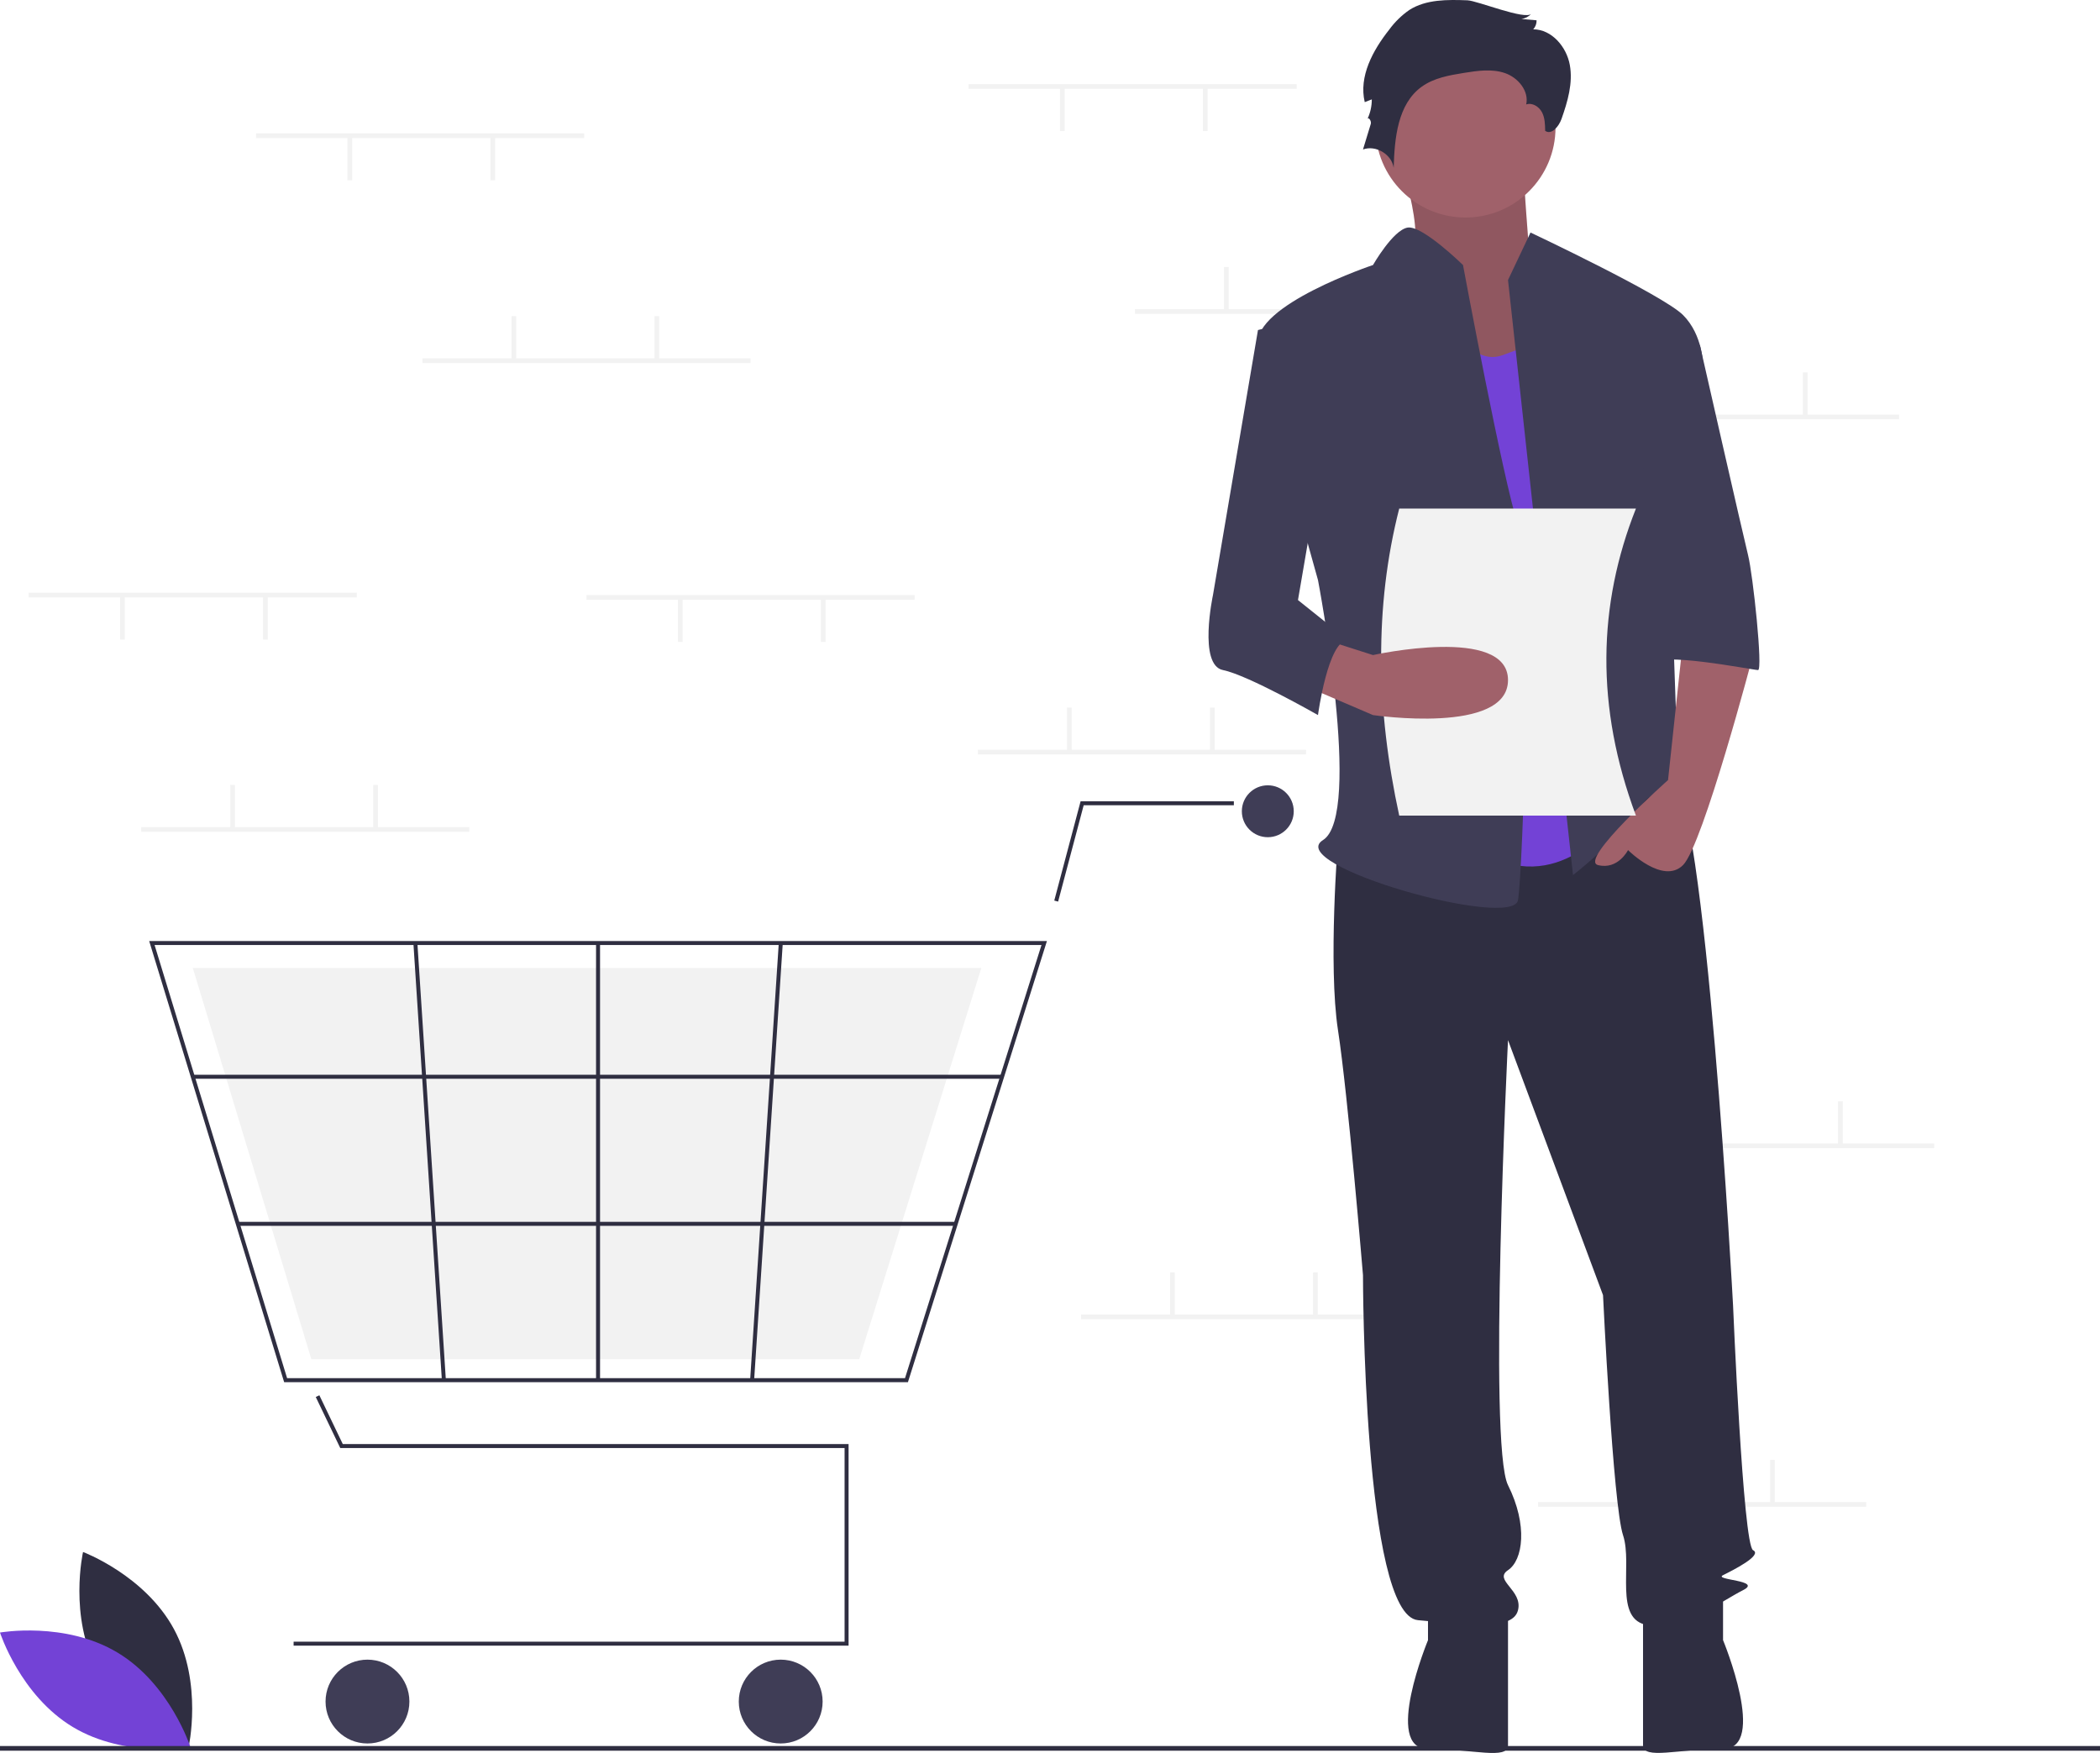
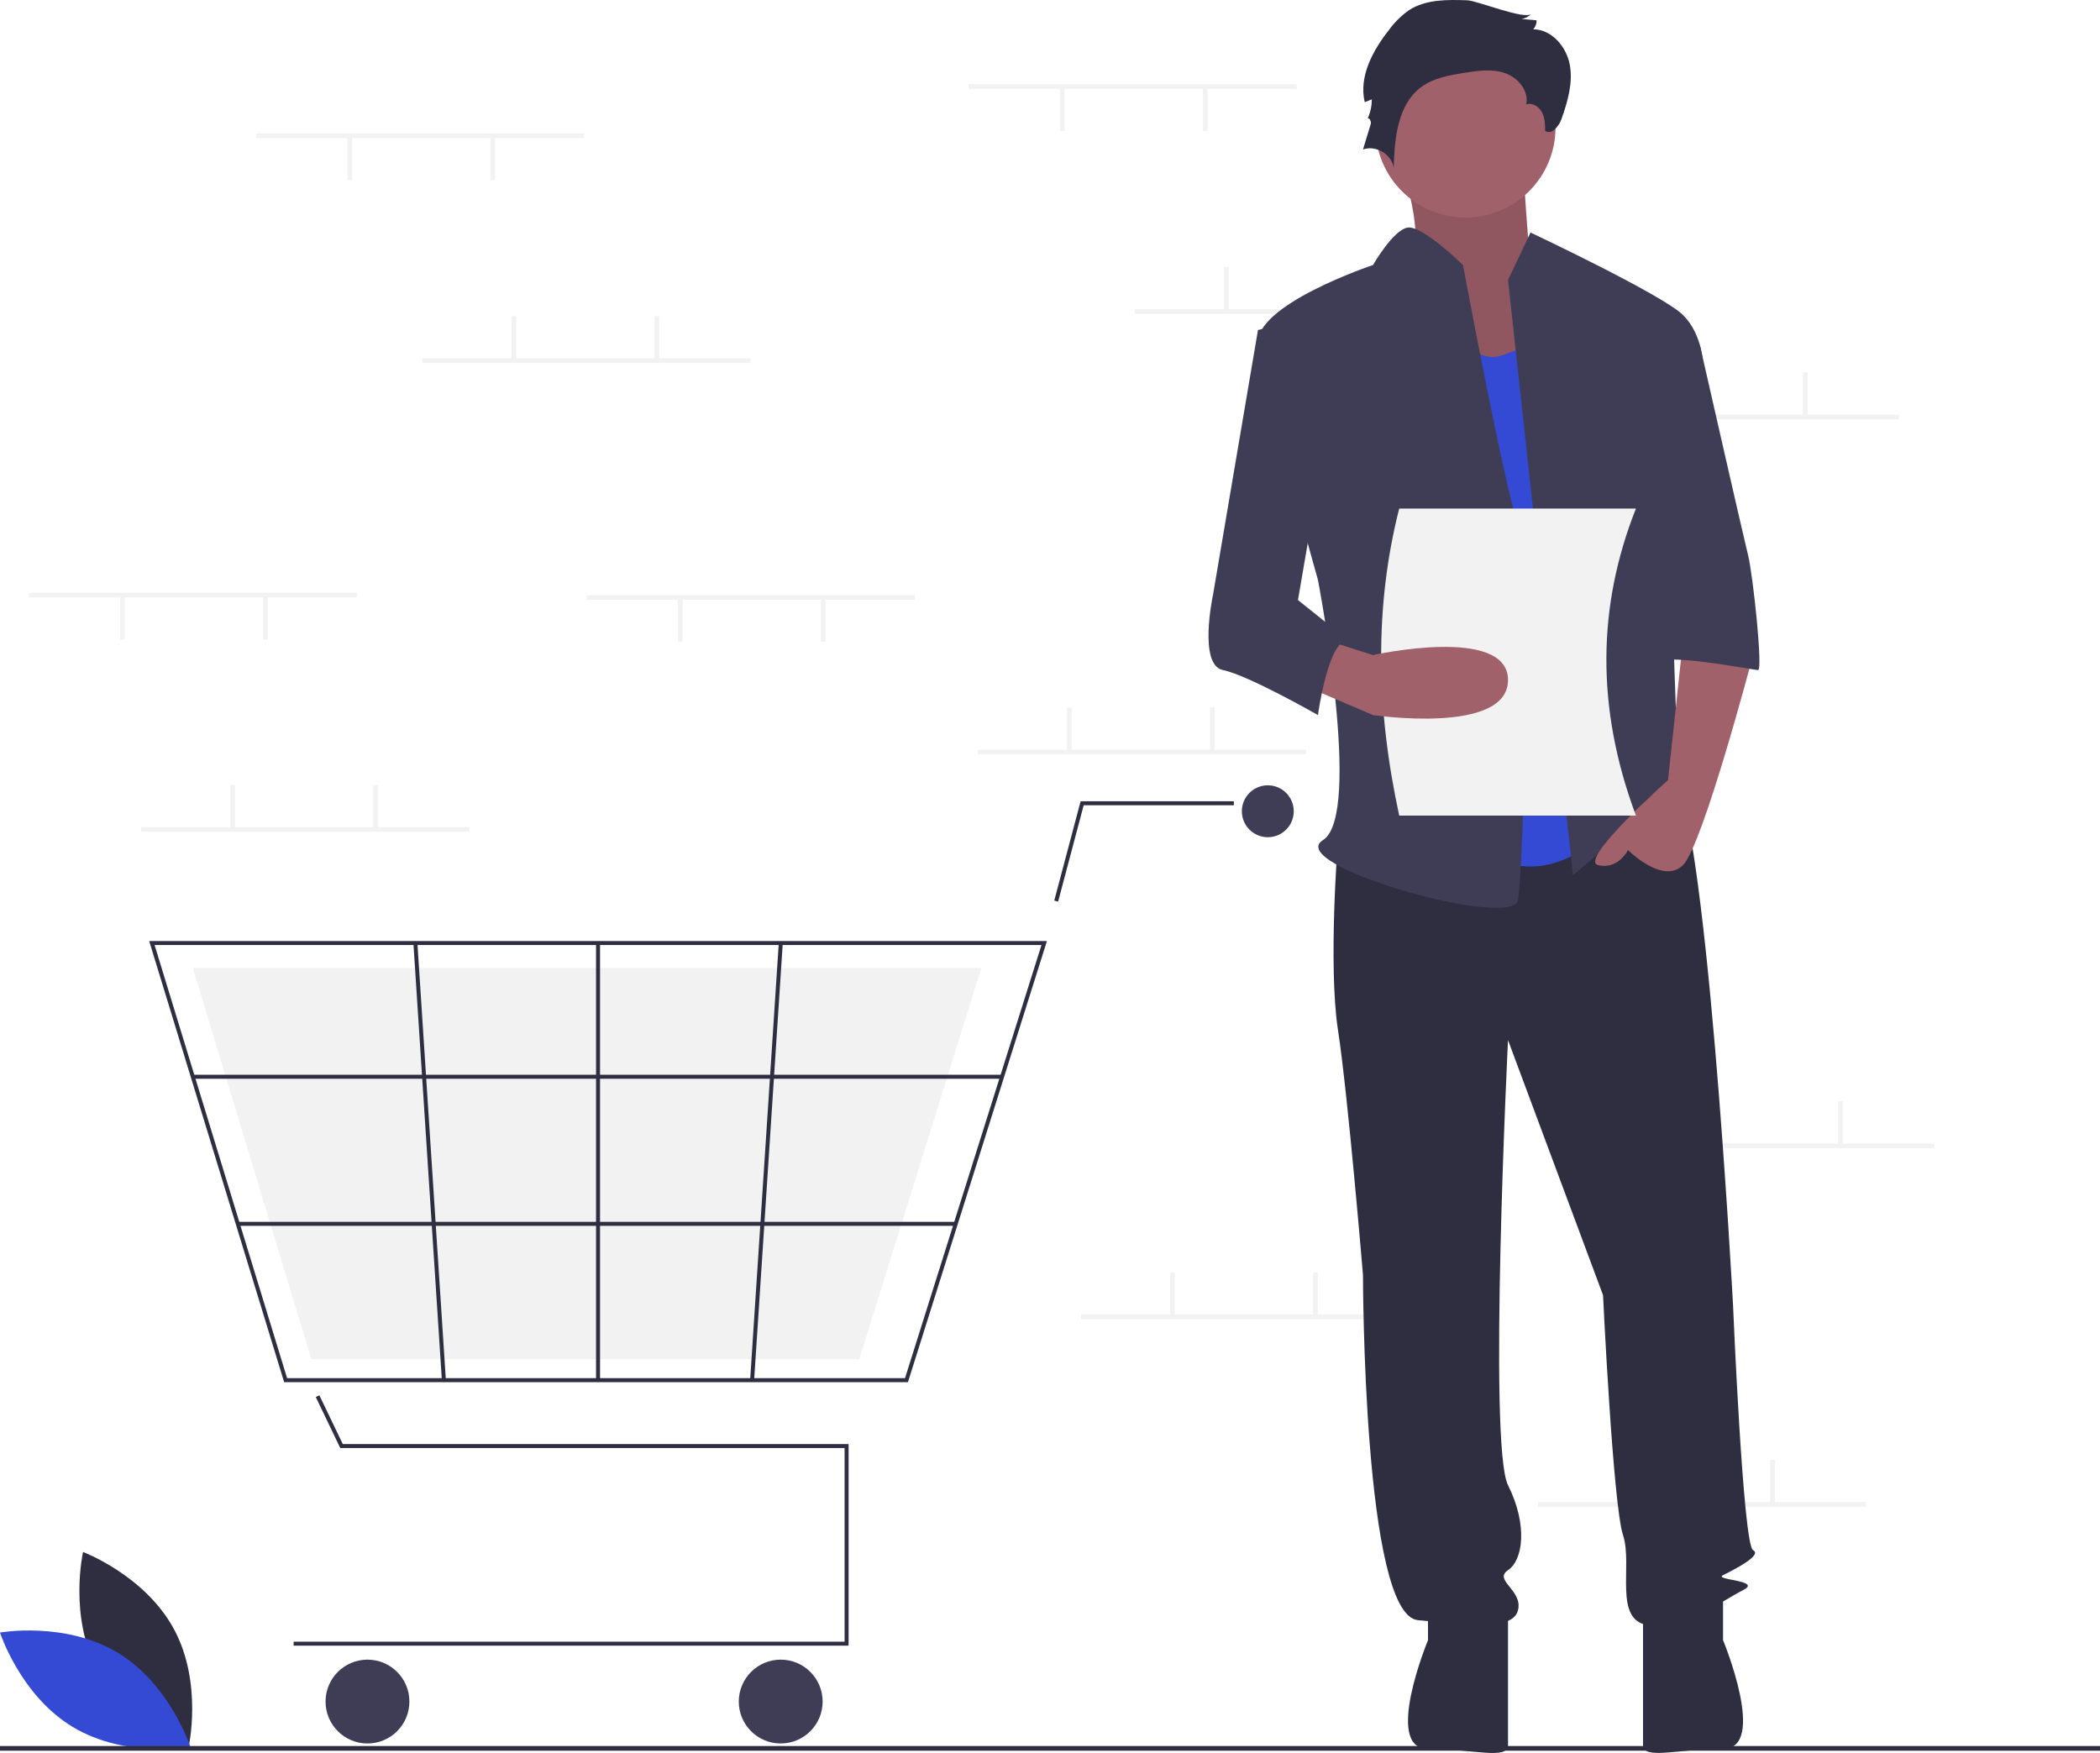
<svg xmlns="http://www.w3.org/2000/svg" id="ffc6eb9a-0ec0-429c-85a8-ff38b44048bf" data-name="Layer 1" width="896" height="747.971" viewBox="0 0 896 747.971">
  <path d="M193.634,788.752c12.428,23.049,38.806,32.944,38.806,32.944s6.227-27.475-6.201-50.524-38.806-32.944-38.806-32.944S181.206,765.703,193.634,788.752Z" transform="translate(-152 -76.01429)" fill="#2f2e41" />
-   <path d="M202.177,781.169c22.438,13.5,31.08,40.314,31.08,40.314s-27.738,4.927-50.177-8.573S152,772.596,152,772.596,179.738,767.67,202.177,781.169Z" transform="translate(-152 -76.01429)" fill="#7342d6" />
+   <path d="M202.177,781.169c22.438,13.5,31.08,40.314,31.08,40.314s-27.738,4.927-50.177-8.573S152,772.596,152,772.596,179.738,767.67,202.177,781.169Z" transform="translate(-152 -76.01429)" fill="#3449d4" />
  <rect x="413.248" y="35.908" width="140" height="2" fill="#f2f2f2" />
  <rect x="513.249" y="37.408" width="2" height="18.5" fill="#f2f2f2" />
  <rect x="452.248" y="37.408" width="2" height="18.5" fill="#f2f2f2" />
  <rect x="484.248" y="131.908" width="140" height="2" fill="#f2f2f2" />
  <rect x="522.249" y="113.908" width="2" height="18.5" fill="#f2f2f2" />
  <rect x="583.249" y="113.908" width="2" height="18.5" fill="#f2f2f2" />
  <rect x="670.249" y="176.908" width="140" height="2" fill="#f2f2f2" />
  <rect x="708.249" y="158.908" width="2" height="18.5" fill="#f2f2f2" />
  <rect x="769.249" y="158.908" width="2" height="18.5" fill="#f2f2f2" />
  <rect x="656.249" y="640.908" width="140" height="2" fill="#f2f2f2" />
  <rect x="694.249" y="622.908" width="2" height="18.5" fill="#f2f2f2" />
  <rect x="755.249" y="622.908" width="2" height="18.5" fill="#f2f2f2" />
  <rect x="417.248" y="319.908" width="140" height="2" fill="#f2f2f2" />
  <rect x="455.248" y="301.908" width="2" height="18.5" fill="#f2f2f2" />
  <rect x="516.249" y="301.908" width="2" height="18.5" fill="#f2f2f2" />
  <rect x="461.248" y="560.908" width="140" height="2" fill="#f2f2f2" />
  <rect x="499.248" y="542.908" width="2" height="18.5" fill="#f2f2f2" />
  <rect x="560.249" y="542.908" width="2" height="18.5" fill="#f2f2f2" />
  <rect x="685.249" y="487.908" width="140" height="2" fill="#f2f2f2" />
  <rect x="723.249" y="469.908" width="2" height="18.5" fill="#f2f2f2" />
  <rect x="784.249" y="469.908" width="2" height="18.5" fill="#f2f2f2" />
  <polygon points="362.06 702.184 125.274 702.184 125.274 700.481 360.356 700.481 360.356 617.861 145.18 617.861 134.727 596.084 136.263 595.347 146.252 616.157 362.06 616.157 362.06 702.184" fill="#2f2e41" />
  <circle cx="156.789" cy="726.033" r="17.887" fill="#3f3d56" />
  <circle cx="333.101" cy="726.033" r="17.887" fill="#3f3d56" />
  <circle cx="540.927" cy="346.153" r="11.073" fill="#3f3d56" />
  <path d="M539.385,665.767H273.237L215.648,477.531H598.693l-.349,1.108Zm-264.889-1.704H538.136l58.234-184.83H217.951Z" transform="translate(-152 -76.01429)" fill="#2f2e41" />
  <polygon points="366.61 579.958 132.842 579.958 82.26 413.015 418.701 413.015 418.395 413.998 366.61 579.958" fill="#f2f2f2" />
  <polygon points="451.465 384.7 449.818 384.263 461.059 341.894 526.448 341.894 526.448 343.598 462.37 343.598 451.465 384.7" fill="#2f2e41" />
  <rect x="82.258" y="458.584" width="345.293" height="1.704" fill="#2f2e41" />
  <rect x="101.459" y="521.344" width="306.319" height="1.704" fill="#2f2e41" />
  <rect x="254.314" y="402.368" width="1.704" height="186.533" fill="#2f2e41" />
  <rect x="385.557" y="570.797" width="186.929" height="1.704" transform="translate(-274.7392 936.235) rotate(-86.24919)" fill="#2f2e41" />
  <rect x="334.457" y="478.185" width="1.704" height="186.929" transform="translate(-188.4687 -52.99638) rotate(-3.729)" fill="#2f2e41" />
  <rect y="745" width="896" height="2" fill="#2f2e41" />
  <path d="M747.411,137.89s14.618,41.606,5.622,48.007S783.394,244.573,783.394,244.573l47.229-12.802-25.863-43.74s-3.373-43.74-3.373-50.141S747.411,137.89,747.411,137.89Z" transform="translate(-152 -76.01429)" fill="#a0616a" />
  <path d="M747.411,137.89s14.618,41.606,5.622,48.007S783.394,244.573,783.394,244.573l47.229-12.802-25.863-43.74s-3.373-43.74-3.373-50.141S747.411,137.89,747.411,137.89Z" transform="translate(-152 -76.01429)" opacity="0.1" />
  <path d="M722.874,434.468s-4.267,53.341,0,81.079,10.668,104.549,10.668,104.549,0,145.089,23.47,147.222,40.539,4.267,42.673-4.267-10.668-12.802-4.267-17.069,8.535-19.203,0-36.272,0-189.895,0-189.895l40.539,108.816s4.267,89.614,8.535,102.415-4.267,36.272,10.668,38.406,32.005-10.668,40.539-14.936-12.802-4.267-8.535-6.401,17.069-8.535,12.802-10.668-8.535-104.549-8.535-104.549S879.697,414.199,864.762,405.664s-24.537,6.166-24.537,6.166Z" transform="translate(-152 -76.01429)" fill="#2f2e41" />
  <path d="M761.279,758.784v17.069s-19.203,46.399,0,46.399,34.138,4.808,34.138-1.593V763.051Z" transform="translate(-152 -76.01429)" fill="#2f2e41" />
  <path d="M887.165,758.754v17.069s19.203,46.399,0,46.399-34.138,4.808-34.138-1.593V763.021Z" transform="translate(-152 -76.01429)" fill="#2f2e41" />
  <circle cx="625.282" cy="54.408" r="38.406" fill="#a0616a" />
-   <path d="M765.547,201.9s10.668,32.005,27.738,25.604l17.069-6.401L840.225,425.934s-23.47,34.138-57.609,12.802S765.547,201.9,765.547,201.9Z" transform="translate(-152 -76.01429)" fill="#7342d6" />
+   <path d="M765.547,201.9s10.668,32.005,27.738,25.604l17.069-6.401L840.225,425.934s-23.47,34.138-57.609,12.802S765.547,201.9,765.547,201.9Z" transform="translate(-152 -76.01429)" fill="#3449d4" />
  <path d="M795.418,195.499l9.601-20.27s56.542,26.671,65.076,35.205,8.535,21.337,8.535,21.337l-14.936,53.341s4.267,117.351,4.267,121.618,14.936,27.738,4.267,19.203-12.802-17.069-21.337-4.267-27.738,27.738-27.738,27.738Z" transform="translate(-152 -76.01429)" fill="#3f3d56" />
  <path d="M870.096,349.122l-6.401,59.742s-38.406,34.138-29.871,36.272,12.802-6.401,12.802-6.401,14.936,14.936,23.47,6.401S899.967,355.523,899.967,355.523Z" transform="translate(-152 -76.01429)" fill="#a0616a" />
  <path d="M778.1,76.144c-8.514-.304-17.625-.455-24.804,4.133a36.313,36.313,0,0,0-8.572,8.392c-6.992,8.838-13.033,19.959-10.436,30.925l3.016-1.176a19.751,19.751,0,0,1-1.905,8.463c.425-1.235,1.847.762,1.466,2.011L733.543,139.792c5.462-2.002,12.257,2.052,13.088,7.81.38-12.661,1.693-27.18,11.964-34.593,5.18-3.739,11.735-4.88,18.042-5.894,5.818-.935,11.918-1.827,17.491.089s10.319,7.615,9.055,13.371c2.57-.885,5.444.906,6.713,3.309s1.337,5.237,1.375,7.955c2.739,1.936,5.856-1.908,6.973-5.071,2.62-7.424,4.949-15.327,3.538-23.073s-7.723-15.148-15.596-15.174a5.467,5.467,0,0,0,1.422-3.849l-6.489-.548a7.172,7.172,0,0,0,4.286-2.26C802.798,84.731,782.313,76.295,778.1,76.144Z" transform="translate(-152 -76.01429)" fill="#2f2e41" />
  <path d="M776.215,189.098s-17.369-17.021-23.62-15.978S737.809,189.098,737.809,189.098s-51.208,17.069-49.074,34.138S714.339,323.518,714.339,323.518s19.203,100.282,2.134,110.95,81.079,38.406,83.213,25.604,6.401-140.821,0-160.024S776.215,189.098,776.215,189.098Z" transform="translate(-152 -76.01429)" fill="#3f3d56" />
  <path d="M850.893,223.236h26.383S895.7,304.315,897.833,312.85s6.401,49.074,4.267,49.074-44.807-8.535-44.807-2.134Z" transform="translate(-152 -76.01429)" fill="#3f3d56" />
  <path d="M850,424.014H749c-9.856-45.34-10.68-89.146,0-131H850C833.701,334.115,832.682,377.621,850,424.014Z" transform="translate(-152 -76.01429)" fill="#f2f2f2" />
  <path d="M707.938,368.325,737.809,381.127s57.609,8.535,57.609-14.936-57.609-10.668-57.609-10.668L718.605,349.383Z" transform="translate(-152 -76.01429)" fill="#a0616a" />
  <path d="M714.339,210.435l-25.604,6.401L669.532,329.919s-6.401,29.871,4.267,32.005S714.339,381.127,714.339,381.127s4.267-32.005,12.802-32.005L705.804,332.053,718.606,257.375Z" transform="translate(-152 -76.01429)" fill="#3f3d56" />
  <rect x="60.248" y="352.908" width="140" height="2" fill="#f2f2f2" />
  <rect x="98.249" y="334.908" width="2" height="18.5" fill="#f2f2f2" />
  <rect x="159.249" y="334.908" width="2" height="18.5" fill="#f2f2f2" />
  <rect x="109.249" y="56.908" width="140" height="2" fill="#f2f2f2" />
  <rect x="209.249" y="58.408" width="2" height="18.5" fill="#f2f2f2" />
  <rect x="148.249" y="58.408" width="2" height="18.5" fill="#f2f2f2" />
  <rect x="250.249" y="253.908" width="140" height="2" fill="#f2f2f2" />
  <rect x="350.248" y="255.408" width="2" height="18.5" fill="#f2f2f2" />
  <rect x="289.248" y="255.408" width="2" height="18.5" fill="#f2f2f2" />
  <rect x="12.248" y="252.908" width="140" height="2" fill="#f2f2f2" />
  <rect x="112.249" y="254.408" width="2" height="18.5" fill="#f2f2f2" />
  <rect x="51.248" y="254.408" width="2" height="18.5" fill="#f2f2f2" />
  <rect x="180.249" y="152.908" width="140" height="2" fill="#f2f2f2" />
  <rect x="218.249" y="134.908" width="2" height="18.5" fill="#f2f2f2" />
  <rect x="279.248" y="134.908" width="2" height="18.5" fill="#f2f2f2" />
</svg>
